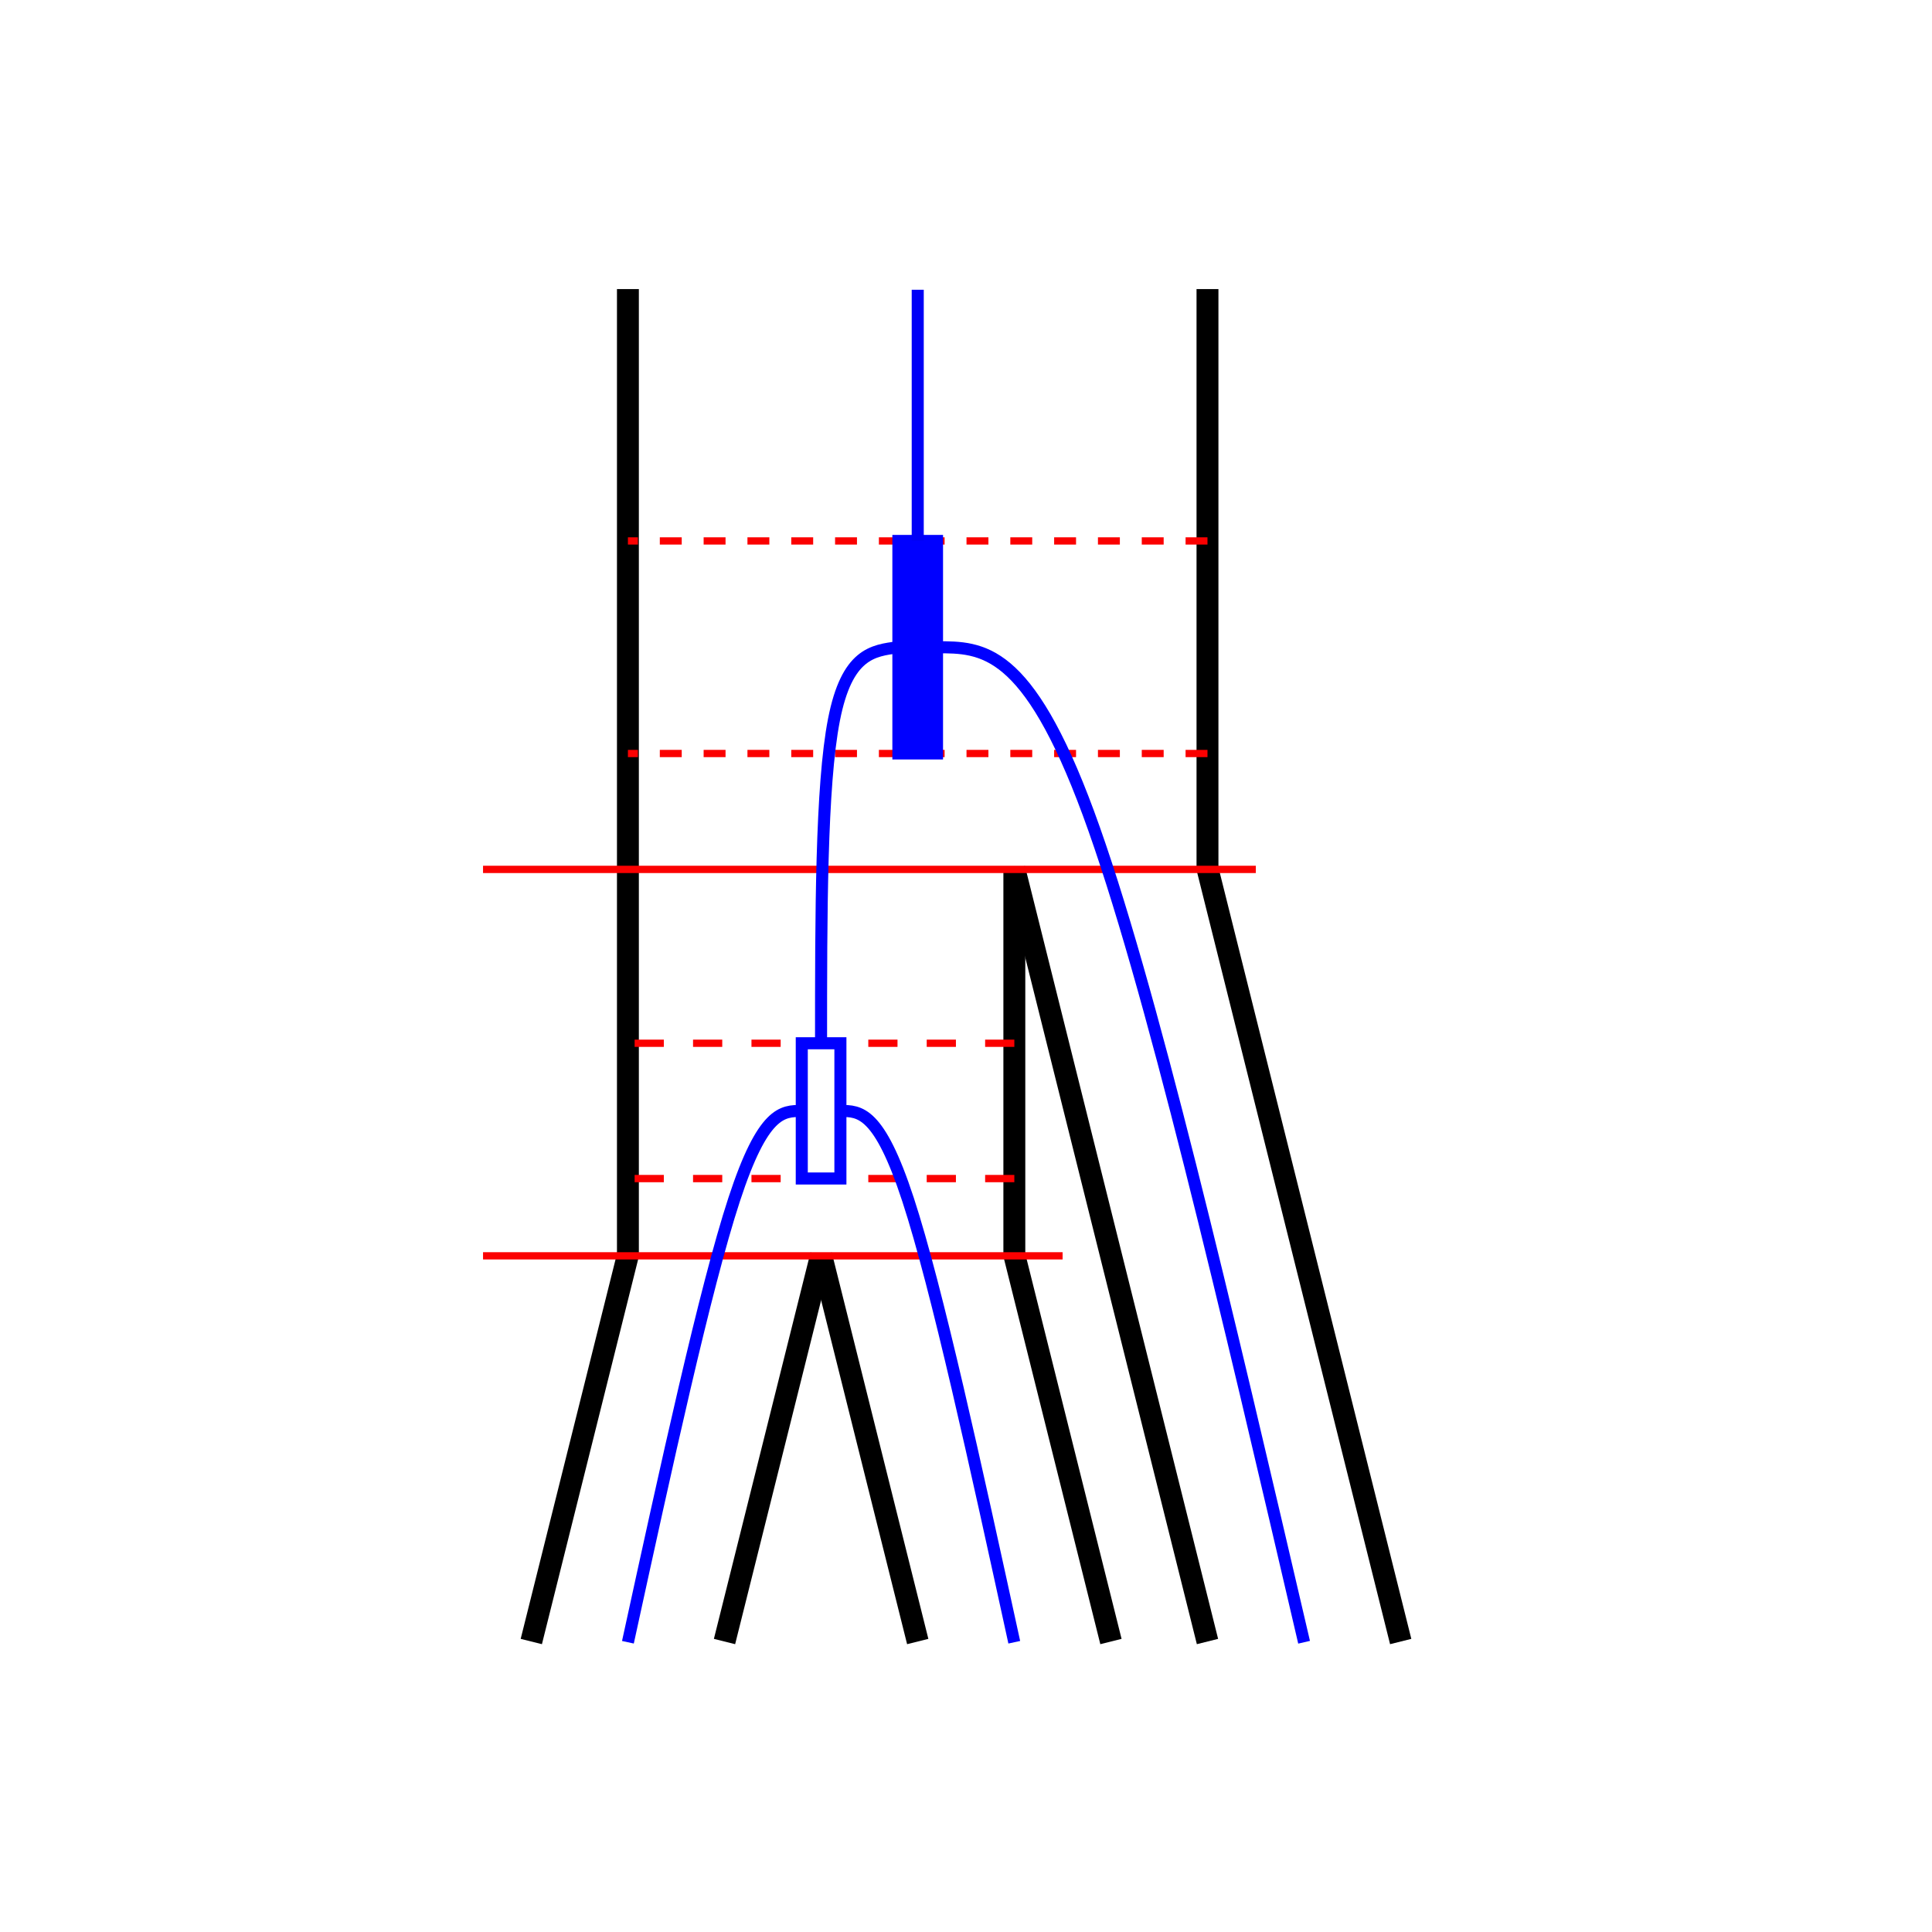
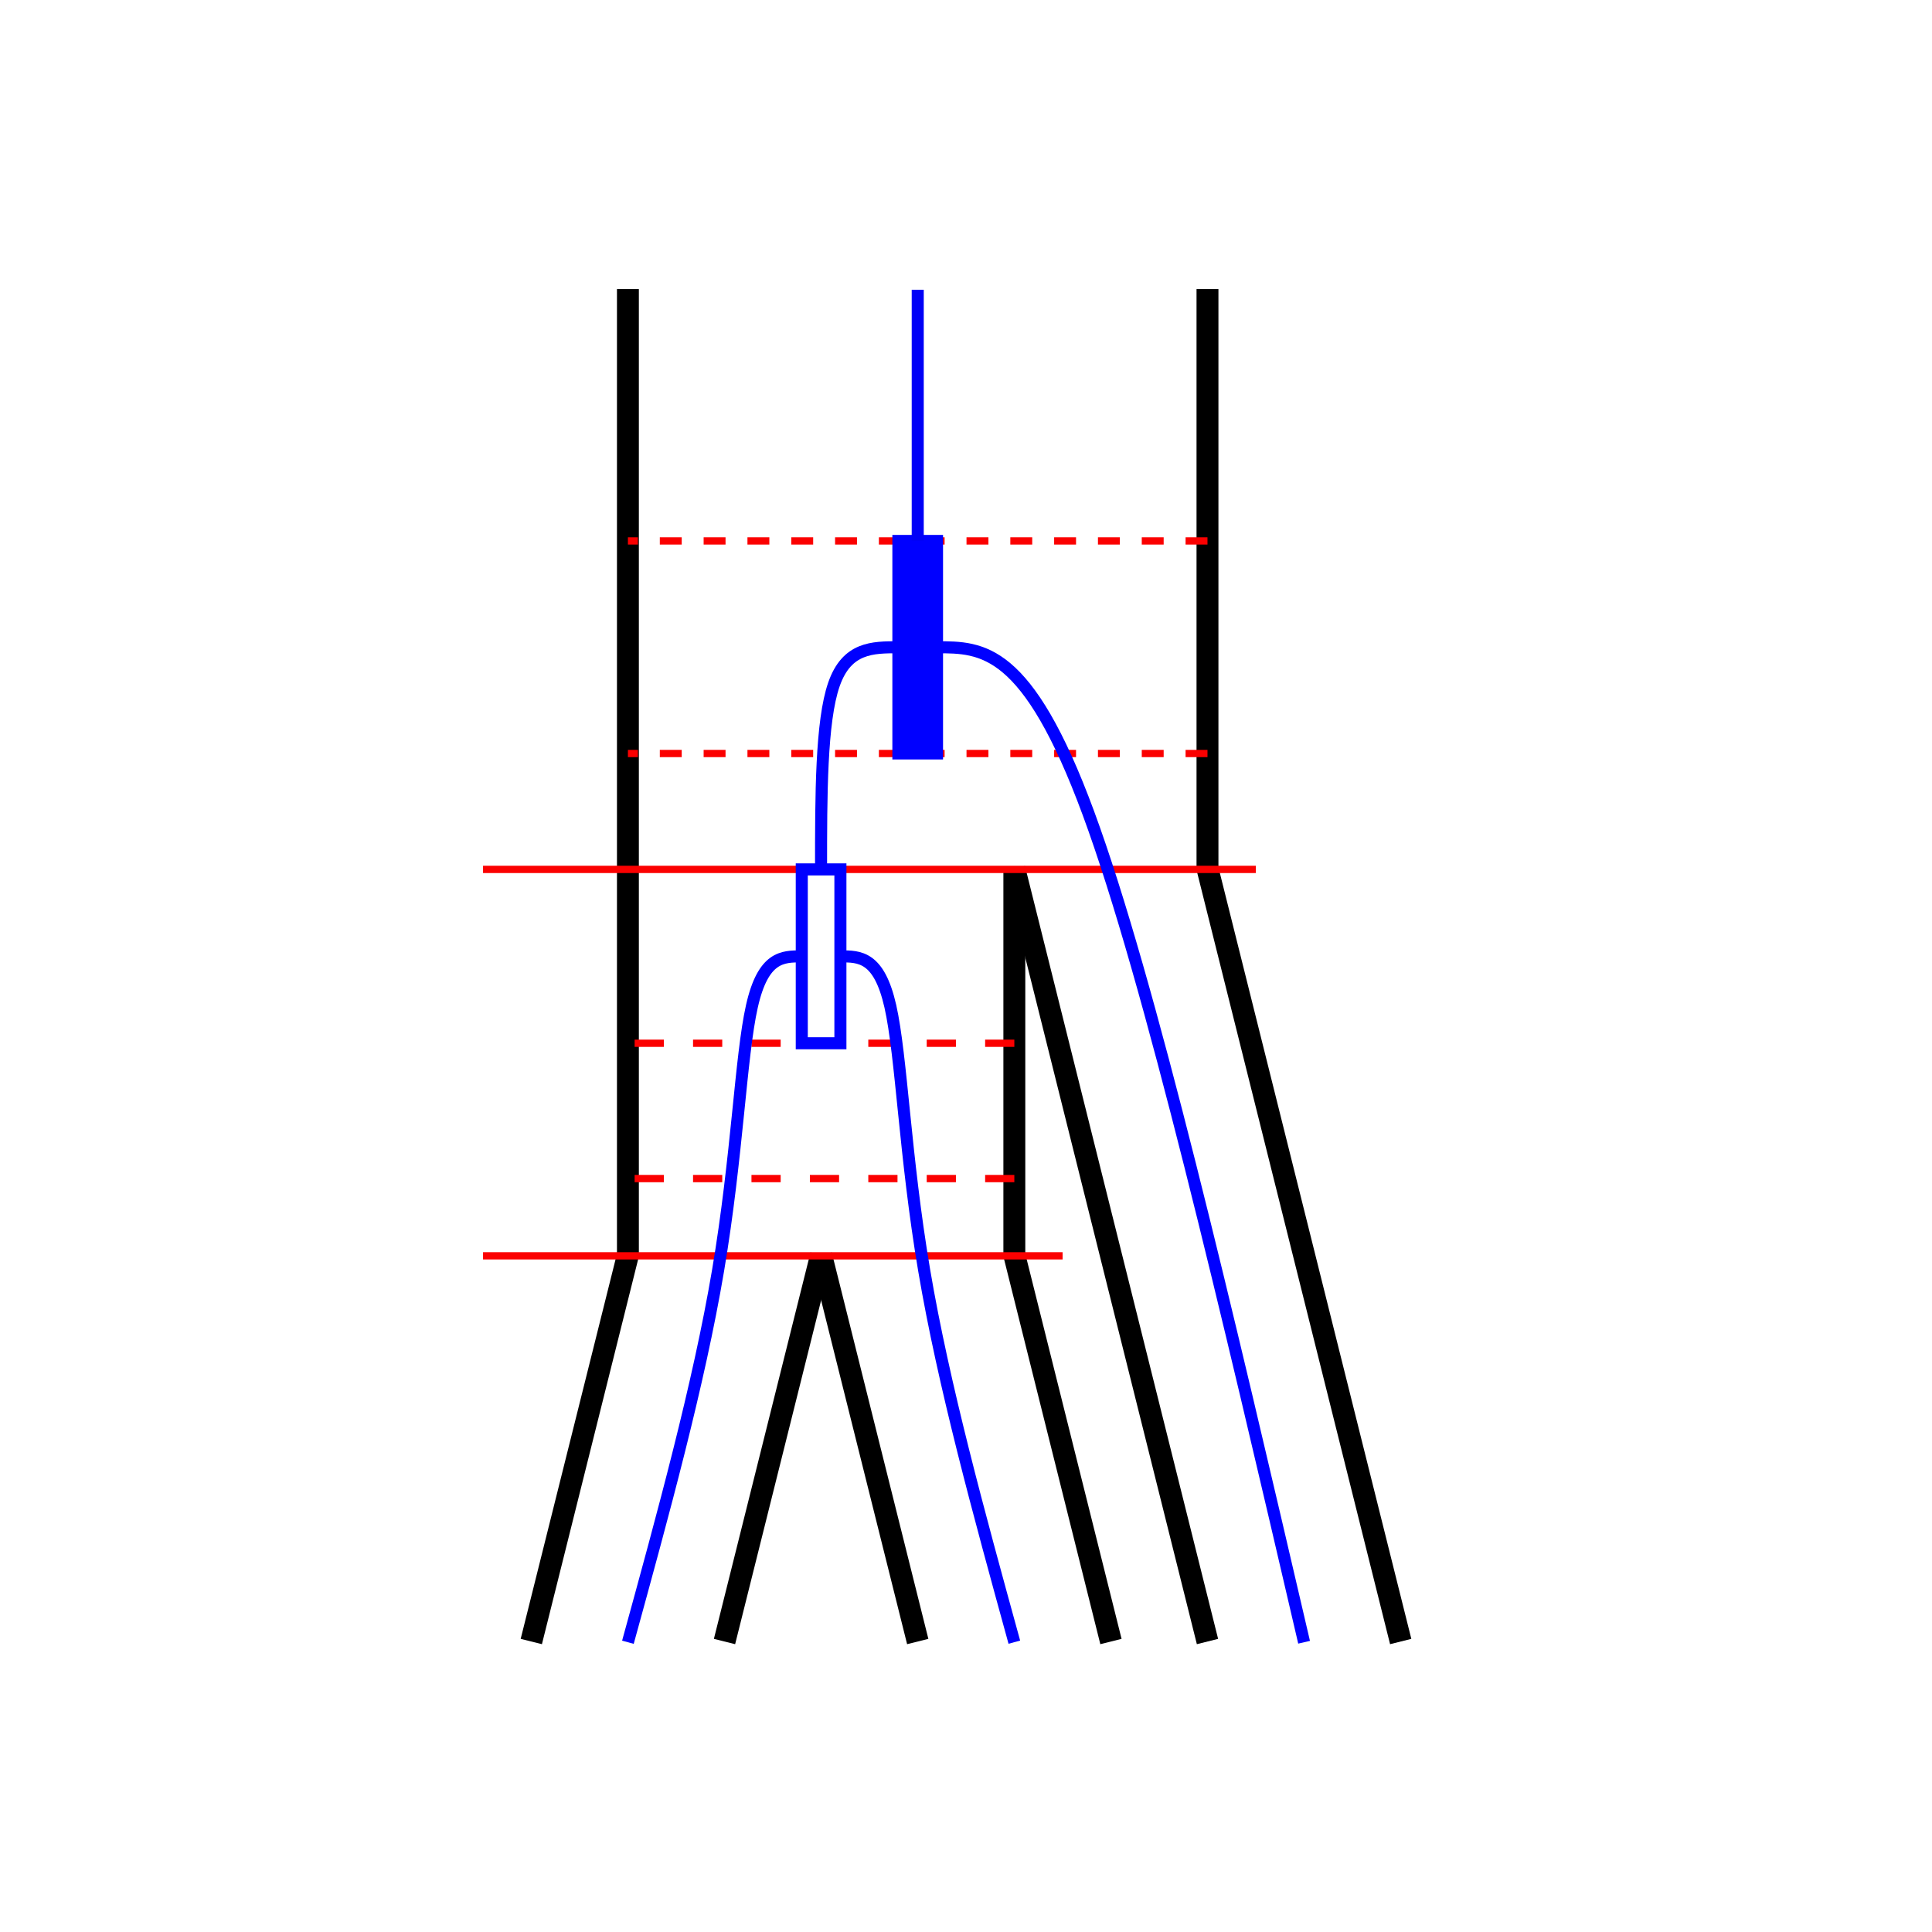
<svg xmlns="http://www.w3.org/2000/svg" width="100" height="100" viewBox="0 0 26.458 26.458" version="1.1" id="svg5">
  <defs id="defs2">
    </defs>
  <g id="layer4">
    <path style="fill:none;stroke:#000000;stroke-width:0.3;stroke-linecap:butt;stroke-linejoin:miter;stroke-miterlimit:4;stroke-dasharray:none;stroke-opacity:1" d="M 7.276,22.48 C 7.717,20.716 8.158,18.952 8.599,17.188" id="path859" />
    <path style="fill:none;stroke:#000000;stroke-width:0.3;stroke-linecap:butt;stroke-linejoin:miter;stroke-miterlimit:4;stroke-dasharray:none;stroke-opacity:1" d="M 9.922,22.48 C 10.363,20.716 10.804,18.952 11.245,17.188" id="path863" />
    <path style="fill:none;stroke:#000000;stroke-width:0.3;stroke-linecap:butt;stroke-linejoin:miter;stroke-miterlimit:4;stroke-dasharray:none;stroke-opacity:1" d="M 12.568,22.48 C 12.127,20.716 11.686,18.952 11.245,17.188" id="path867" />
    <path style="fill:none;stroke:#000000;stroke-width:0.3;stroke-linecap:butt;stroke-linejoin:miter;stroke-miterlimit:4;stroke-dasharray:none;stroke-opacity:1" d="M 15.214,22.48 C 14.773,20.716 14.332,18.952 13.891,17.188" id="path871" />
    <path style="fill:none;stroke:#000000;stroke-width:0.3;stroke-linecap:butt;stroke-linejoin:miter;stroke-miterlimit:4;stroke-dasharray:none;stroke-opacity:1" d="M 16.536,22.48 C 15.655,18.952 14.773,15.424 13.891,11.896" id="path875" />
    <path style="fill:none;stroke:#000000;stroke-width:0.3;stroke-linecap:butt;stroke-linejoin:miter;stroke-miterlimit:4;stroke-dasharray:none;stroke-opacity:1" d="M 19.182,22.48 C 18.3,18.952 17.418,15.424 16.536,11.896" id="path883" />
    <path style="fill:none;stroke:#000000;stroke-width:0.3;stroke-linecap:butt;stroke-linejoin:miter;stroke-miterlimit:4;stroke-dasharray:none;stroke-opacity:1" d="m 13.891,17.188 c 0,-1.743 0,-3.528 0,-5.292" id="path887" />
    <path style="fill:none;stroke:#000000;stroke-width:0.3;stroke-linecap:butt;stroke-linejoin:miter;stroke-miterlimit:4;stroke-dasharray:none;stroke-opacity:1" d="m 16.536,11.896 c 0,-2.646 0,-5.291 0,-7.937" id="path891" />
    <path style="fill:none;stroke:#000000;stroke-width:0.3;stroke-linecap:butt;stroke-linejoin:miter;stroke-miterlimit:4;stroke-dasharray:none;stroke-opacity:1" d="m 8.599,17.188 c 0,-4.409 0,-8.819 0,-13.229" id="path895" />
  </g>
  <g id="layer3">
    <path style="fill:none;stroke:#fb0000;stroke-width:0.1;stroke-linecap:butt;stroke-linejoin:miter;stroke-miterlimit:4;stroke-dasharray:none;stroke-opacity:1" d="m 6.615,17.198 c 2.646,0 5.292,0 7.937,0" id="path1012" />
    <path style="fill:none;stroke:#fb0000;stroke-width:0.1;stroke-linecap:butt;stroke-linejoin:miter;stroke-miterlimit:4;stroke-dasharray:none;stroke-opacity:1" d="m 17.198,11.906 c -3.528,0 -7.055,0 -10.583,0" id="path1016" />
    <path style="fill:none;stroke:#fb0000;stroke-width:0.1;stroke-linecap:butt;stroke-linejoin:miter;stroke-miterlimit:4;stroke-dasharray:0.3,0.3;stroke-dashoffset:0;stroke-opacity:1" d="m 16.536,10.319 c -2.646,0 -5.291,0 -7.937,0" id="path1016-3" />
    <path style="fill:none;stroke:#fb0000;stroke-width:0.1;stroke-linecap:butt;stroke-linejoin:miter;stroke-miterlimit:4;stroke-dasharray:0.4,0.4;stroke-dashoffset:0;stroke-opacity:1" d="m 13.891,16.14 c -1.764,0 -3.528,0 -5.292,0" id="path1016-3-8" />
    <path style="fill:none;stroke:#fb0000;stroke-width:0.1;stroke-linecap:butt;stroke-linejoin:miter;stroke-miterlimit:4;stroke-dasharray:0.4,0.4;stroke-dashoffset:0;stroke-opacity:1" d="m 13.891,14.287 c -1.764,0 -3.528,0 -5.292,0" id="path1016-3-8-3" />
    <path style="fill:none;stroke:#fb0000;stroke-width:0.1;stroke-linecap:butt;stroke-linejoin:miter;stroke-miterlimit:4;stroke-dasharray:0.3, 0.3;stroke-dashoffset:0;stroke-opacity:1" d="m 16.536,7.408 c -2.646,0 -5.291,0 -7.937,0" id="path2826" />
  </g>
  <g id="layer2">
-     <path style="fill:none;stroke:#0000ff;stroke-width:0.165;stroke-linecap:butt;stroke-linejoin:miter;stroke-miterlimit:4;stroke-dasharray:none;stroke-opacity:1" d="m 10.98,15.214 c -0.264,0 -0.529,0 -0.926,1.213 -0.397,1.213 -0.926,3.638 -1.455,6.063" id="path1608" />
-     <path style="fill:none;stroke:#0000ff;stroke-width:0.165;stroke-linecap:butt;stroke-linejoin:miter;stroke-miterlimit:4;stroke-dasharray:none;stroke-opacity:1" d="m 11.509,15.214 c 0.264,0 0.529,0 0.926,1.213 0.397,1.213 0.926,3.638 1.455,6.063" id="path1791" />
+     <path style="fill:none;stroke:#0000ff;stroke-width:0.165;stroke-linecap:butt;stroke-linejoin:miter;stroke-miterlimit:4;stroke-dasharray:none;stroke-opacity:1" d="m 10.98,13.097 c -0.264,0 -0.529,0 -0.683,0.684 -0.154,0.684 -0.199,2.051 -0.463,3.616 -0.265,1.566 -0.75,3.329 -1.235,5.093" id="path1608" />
+     <path style="fill:none;stroke:#0000ff;stroke-width:0.165;stroke-linecap:butt;stroke-linejoin:miter;stroke-miterlimit:4;stroke-dasharray:none;stroke-opacity:1" d="m 11.509,13.097 c 0.264,0 0.529,0 0.684,0.684 0.154,0.684 0.198,2.05 0.463,3.615 0.265,1.565 0.749,3.328 1.235,5.093" id="path1791" />
    <rect style="fill:#0000ff;fill-opacity:1;stroke:#0000ff;stroke-width:0.165;stroke-linejoin:miter;stroke-miterlimit:4;stroke-dasharray:none;stroke-dashoffset:0;stroke-opacity:1;stroke-linecap:butt" id="rect1806" width="0.529" height="2.91" x="12.303" y="7.408" ry="0" />
-     <path style="fill:none;stroke:#0000ff;stroke-width:0.165;stroke-linecap:butt;stroke-linejoin:miter;stroke-miterlimit:4;stroke-dasharray:none;stroke-opacity:1" d="m 12.303,8.864 c -0.353,0.044 -0.705,0.088 -0.882,0.992 -0.177,0.904 -0.177,2.668 -0.177,4.432" id="path1841" />
+     <path style="fill:none;stroke:#0000ff;stroke-width:0.165;stroke-linecap:butt;stroke-linejoin:miter;stroke-miterlimit:4;stroke-dasharray:none;stroke-opacity:1" d="m 12.303,8.864 c -0.353,0 -0.705,10e-8 -0.882,0.507 -0.177,0.507 -0.177,1.521 -0.177,2.535" id="path1841" />
    <path style="fill:none;stroke:#0000ff;stroke-width:0.165;stroke-linecap:butt;stroke-linejoin:miter;stroke-miterlimit:4;stroke-dasharray:none;stroke-opacity:1" d="m 12.832,8.864 c 0.618,0 1.235,10e-8 2.073,2.271 0.838,2.271 1.896,6.813 2.954,11.355" id="path1845" />
    <path style="fill:none;stroke:#0000f7;stroke-width:0.165;stroke-linecap:butt;stroke-linejoin:miter;stroke-miterlimit:4;stroke-dasharray:none;stroke-opacity:1" d="m 12.568,7.408 c 0,-1.146 0,-2.293 0,-3.44" id="path2443" />
-     <rect style="fill:none;fill-opacity:1;stroke:#0000ff;stroke-width:0.165;stroke-linejoin:miter;stroke-miterlimit:4;stroke-dasharray:none;stroke-dashoffset:0;stroke-opacity:1;stroke-linecap:butt" id="rect1405" width="0.529" height="1.852" x="10.98" y="14.287" ry="0" />
+     <rect style="fill:none;fill-opacity:1;stroke:#0000ff;stroke-width:0.165;stroke-linecap:butt;stroke-linejoin:miter;stroke-miterlimit:4;stroke-dasharray:none;stroke-dashoffset:0;stroke-opacity:1" id="rect1405" width="0.529" height="2.381" x="10.98" y="11.906" ry="0" />
  </g>
</svg>
